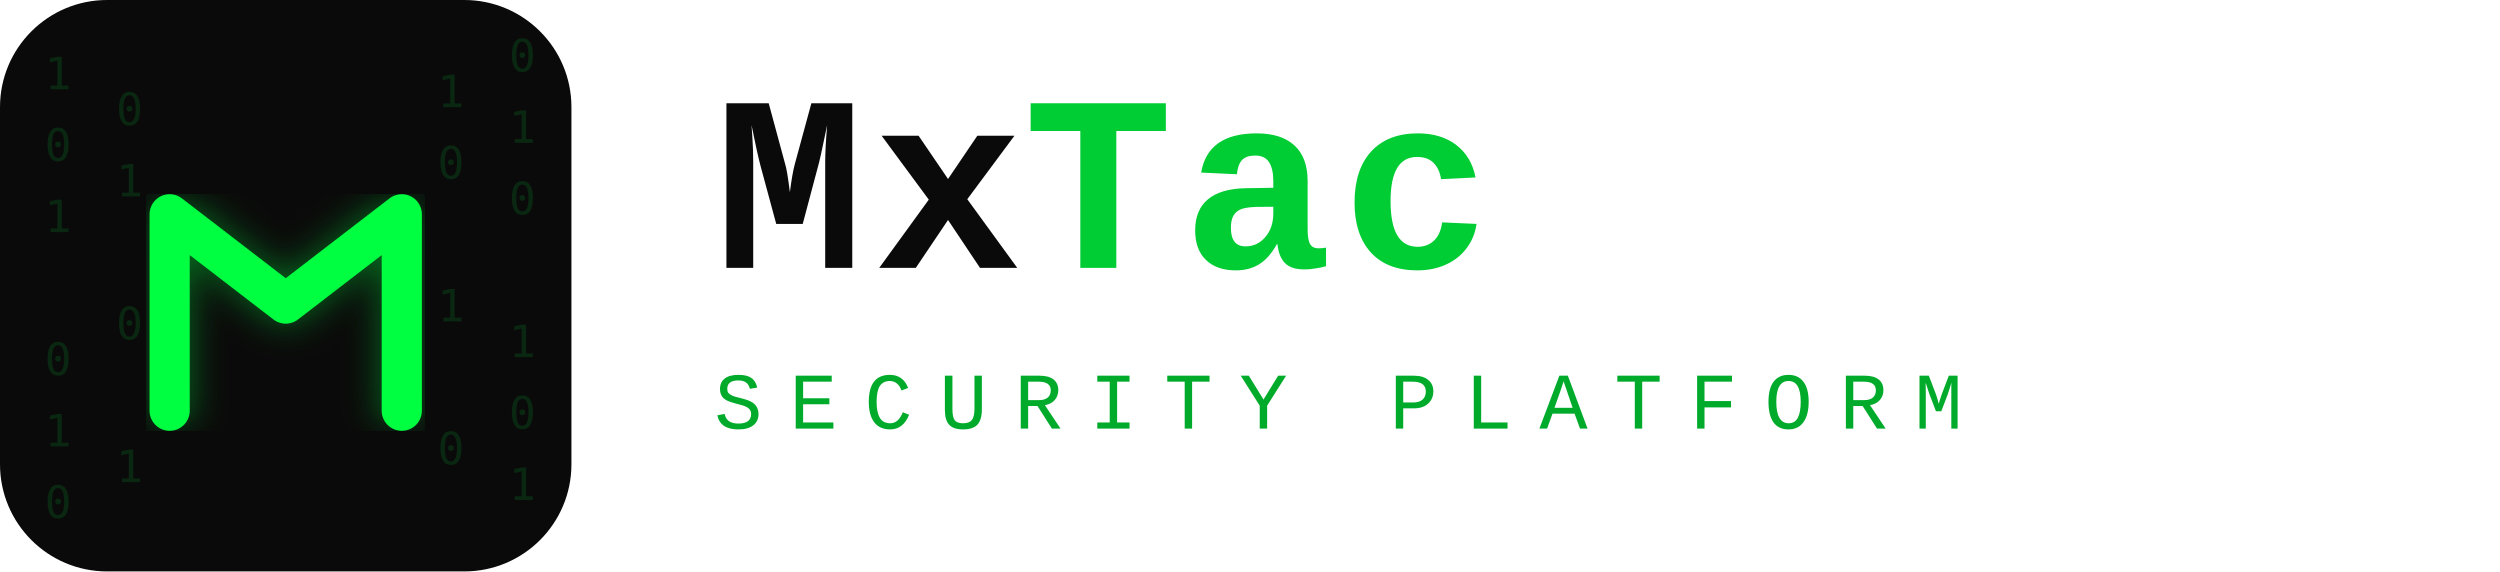
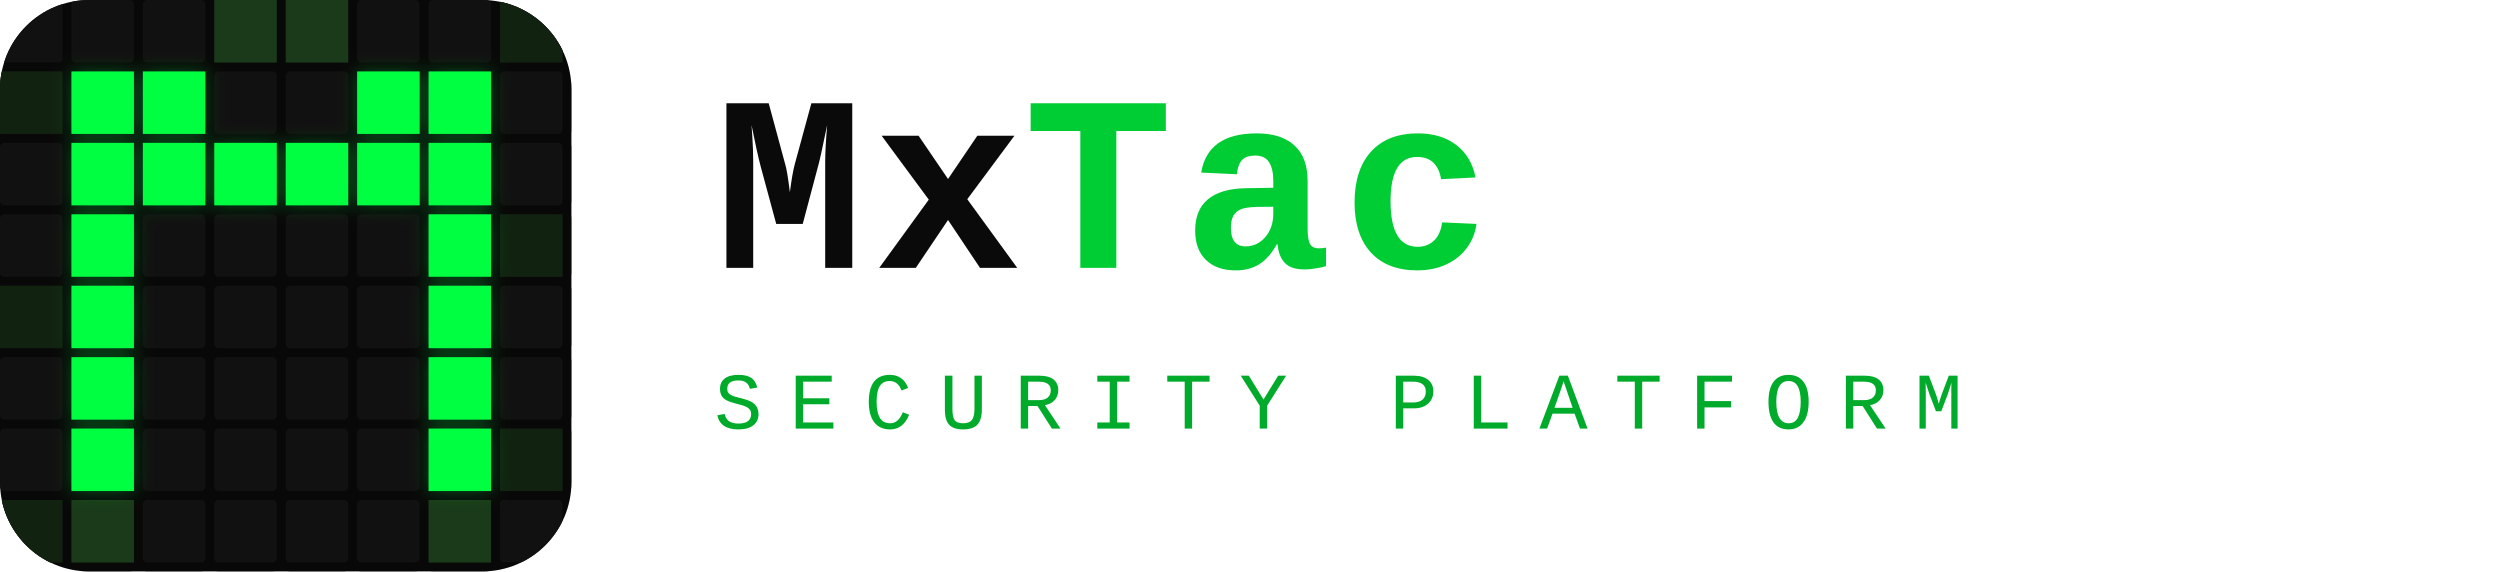
<svg xmlns="http://www.w3.org/2000/svg" viewBox="0 0 280 64" width="280" height="64">
  <defs>
-     <filter id="neonStrong">
-       <feGaussianBlur in="SourceGraphic" stdDeviation="2" result="blur" />
-       <feFlood flood-color="#00FF41" flood-opacity="0.4" result="color" />
-       <feComposite in="color" in2="blur" operator="in" result="glow" />
+     <clipPath id="clip">
+       <rect width="64" height="64" rx="10" />
+     </clipPath>
+     <pattern id="grid" width="8" height="8" patternUnits="userSpaceOnUse">
+       <rect width="7" height="7" rx="0.5" fill="#111111" />
+     </pattern>
+     <filter id="glow">
+       <feGaussianBlur in="SourceGraphic" stdDeviation="1" result="b" />
+       <feFlood flood-color="#00FF41" flood-opacity="0.3" result="c" />
+       <feComposite in="c" in2="b" operator="in" result="g" />
      <feMerge>
-         <feMergeNode in="glow" />
-         <feMergeNode in="SourceGraphic" />
-       </feMerge>
-     </filter>
-     <filter id="textGlow">
-       <feGaussianBlur in="SourceGraphic" stdDeviation="1" result="blur" />
-       <feMerge>
-         <feMergeNode in="blur" />
+         <feMergeNode in="g" />
        <feMergeNode in="SourceGraphic" />
      </feMerge>
    </filter>
  </defs>
-   <rect x="0" y="0" width="64" height="64" rx="12" fill="#0A0A0A" />
-   <g opacity="0.12" fill="#00FF41" font-family="monospace" font-size="5">
-     <text x="5" y="10">1</text>
-     <text x="5" y="18">0</text>
-     <text x="5" y="26">1</text>
-     <text x="5" y="42">0</text>
-     <text x="5" y="50">1</text>
-     <text x="5" y="58">0</text>
-     <text x="13" y="14">0</text>
-     <text x="13" y="22">1</text>
-     <text x="13" y="38">0</text>
-     <text x="13" y="54">1</text>
-     <text x="49" y="12">1</text>
-     <text x="49" y="20">0</text>
-     <text x="49" y="36">1</text>
-     <text x="49" y="52">0</text>
-     <text x="57" y="8">0</text>
-     <text x="57" y="16">1</text>
-     <text x="57" y="24">0</text>
-     <text x="57" y="40">1</text>
-     <text x="57" y="48">0</text>
-     <text x="57" y="56">1</text>
+   <g clip-path="url(#clip)">
+     <rect width="64" height="64" fill="#080808" />
+     <rect width="64" height="64" fill="url(#grid)" />
+     <g fill="#112211">
+       <rect x="0" y="8" width="7" height="7" />
+       <rect x="0" y="32" width="7" height="7" />
+       <rect x="0" y="56" width="7" height="7" />
+       <rect x="56" y="0" width="7" height="7" />
+       <rect x="56" y="24" width="7" height="7" />
+       <rect x="56" y="48" width="7" height="7" />
+     </g>
+     <g fill="#1A3A1A">
+       <rect x="24" y="0" width="7" height="7" />
+       <rect x="32" y="0" width="7" height="7" />
+       <rect x="8" y="56" width="7" height="7" />
+       <rect x="48" y="56" width="7" height="7" />
+     </g>
+     <g fill="#00FF41" filter="url(#glow)">
+       <rect x="8" y="8" width="7" height="7" />
+       <rect x="16" y="8" width="7" height="7" />
+       <rect x="40" y="8" width="7" height="7" />
+       <rect x="48" y="8" width="7" height="7" />
+       <rect x="8" y="16" width="7" height="7" />
+       <rect x="16" y="16" width="7" height="7" />
+       <rect x="24" y="16" width="7" height="7" />
+       <rect x="32" y="16" width="7" height="7" />
+       <rect x="40" y="16" width="7" height="7" />
+       <rect x="48" y="16" width="7" height="7" />
+       <rect x="8" y="24" width="7" height="7" />
+       <rect x="48" y="24" width="7" height="7" />
+       <rect x="8" y="32" width="7" height="7" />
+       <rect x="48" y="32" width="7" height="7" />
+       <rect x="8" y="40" width="7" height="7" />
+       <rect x="48" y="40" width="7" height="7" />
+       <rect x="8" y="48" width="7" height="7" />
+       <rect x="48" y="48" width="7" height="7" />
+     </g>
  </g>
-   <path d="M19 46 V24 L32 34 L45 24 V46" fill="none" stroke="#00FF41" stroke-width="4.5" stroke-linecap="round" stroke-linejoin="round" filter="url(#neonStrong)" />
  <text x="80" y="30" font-family="'Courier New', 'Consolas', monospace" font-size="28" font-weight="700" fill="#0A0A0A" letter-spacing="1">Mx<tspan fill="#00CC33">Tac</tspan>
  </text>
  <text x="80" y="48" font-family="'Courier New', 'Consolas', monospace" font-size="9" font-weight="500" fill="#00AA2A" letter-spacing="3">SECURITY PLATFORM</text>
</svg>
